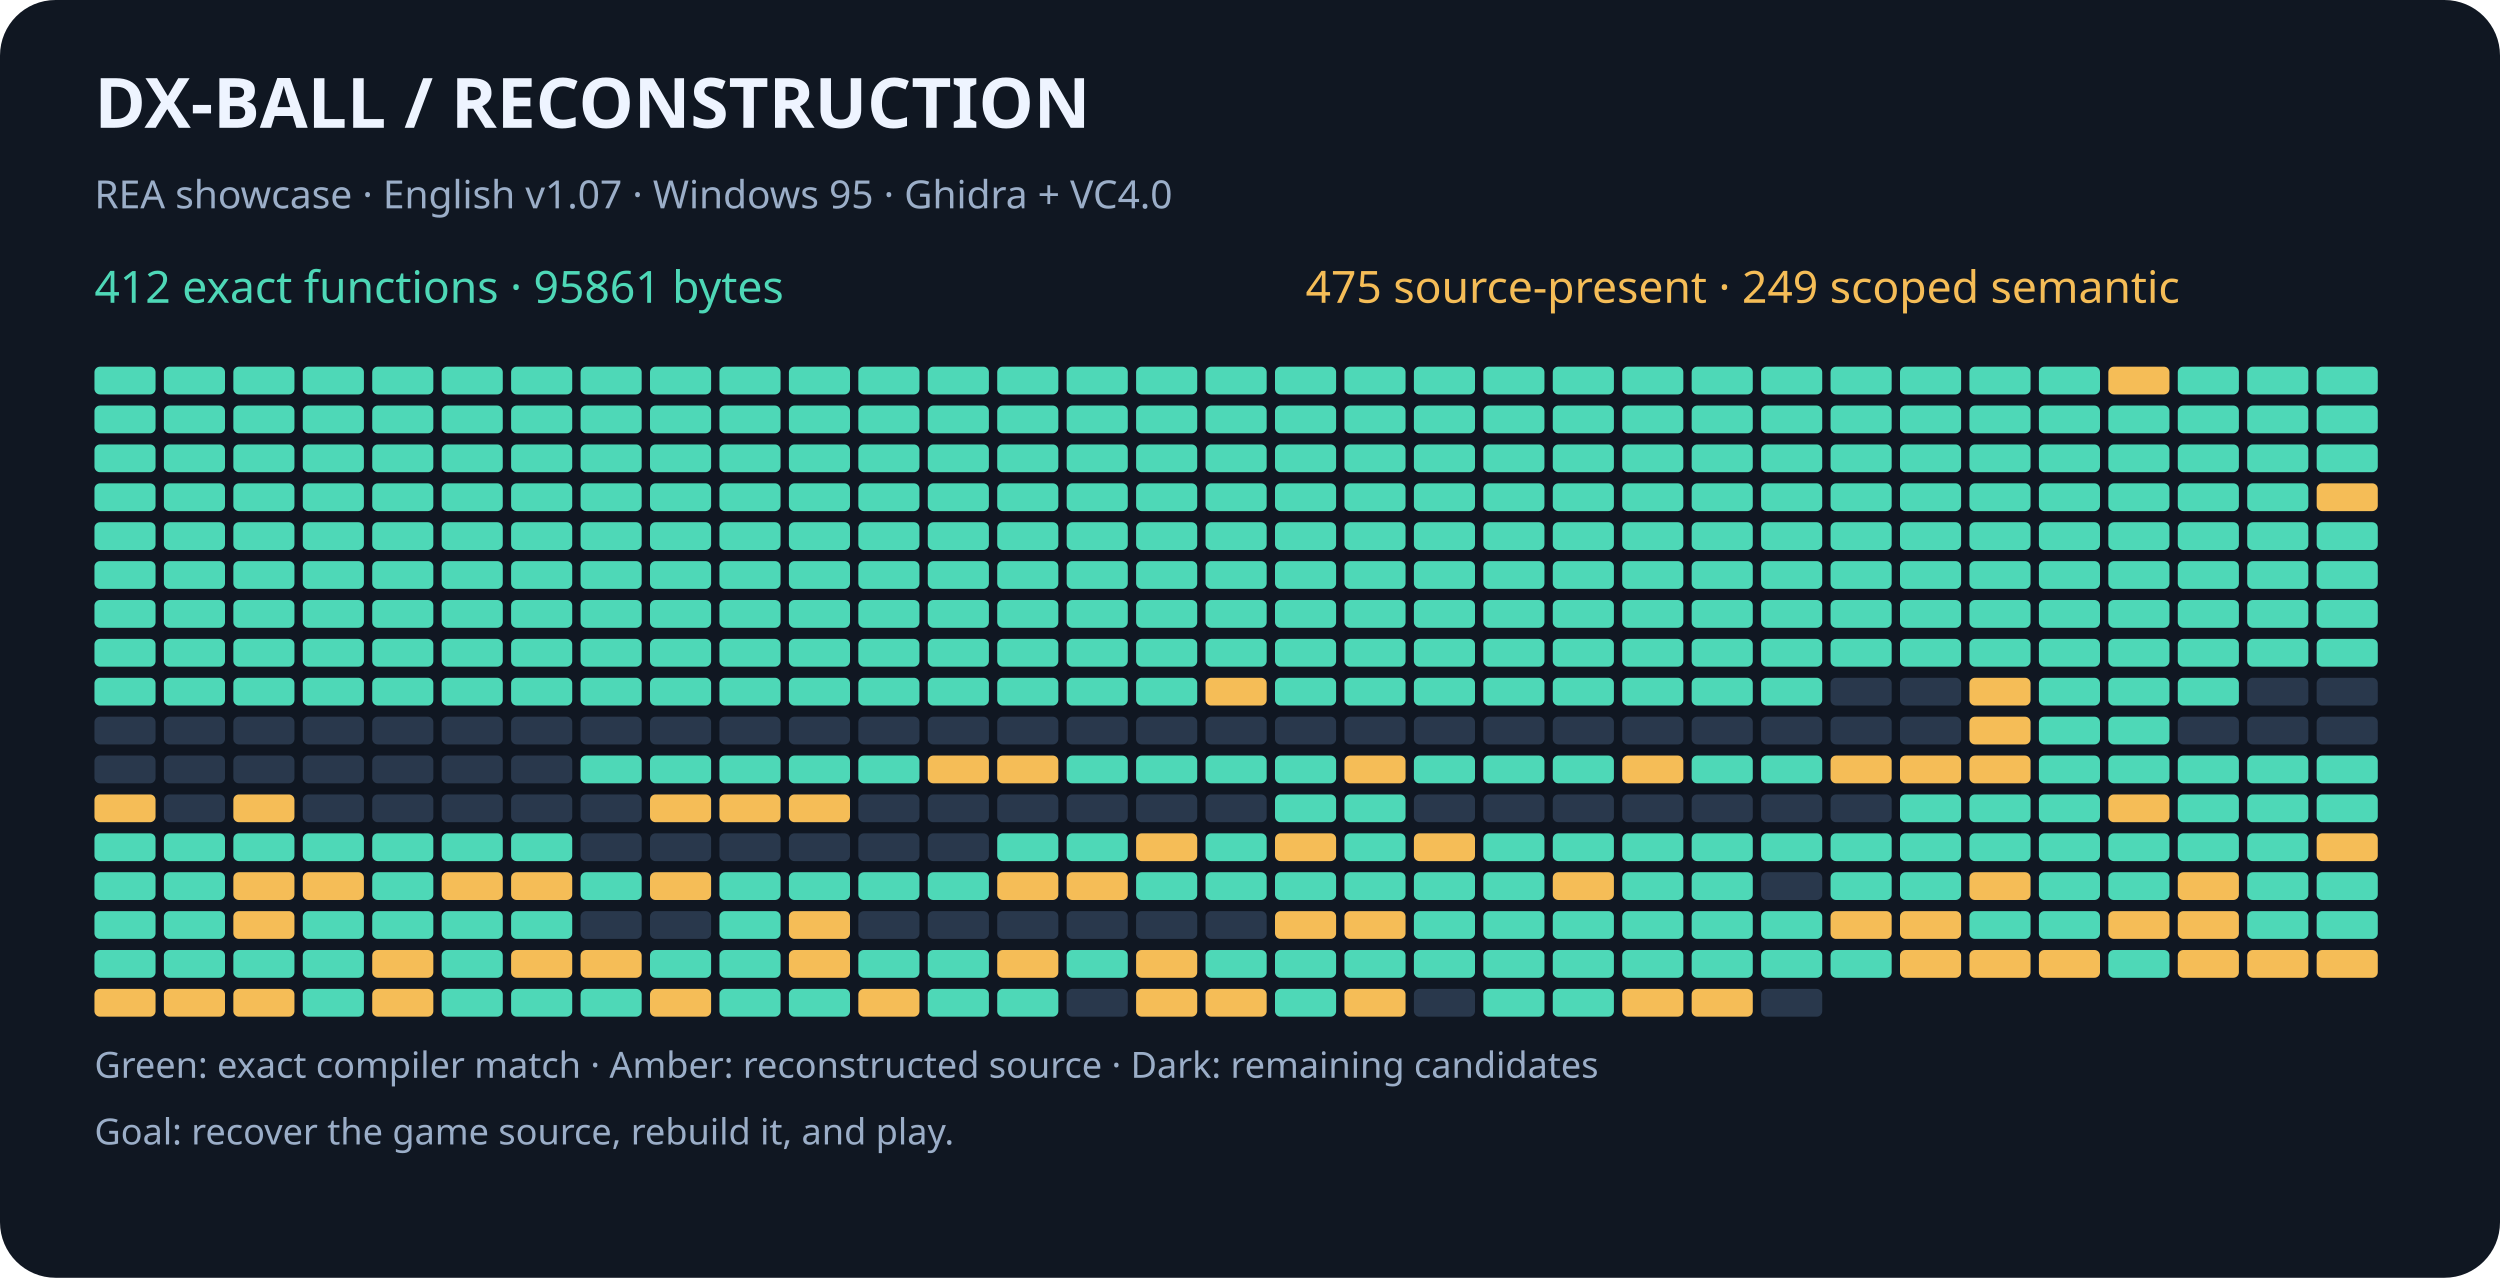
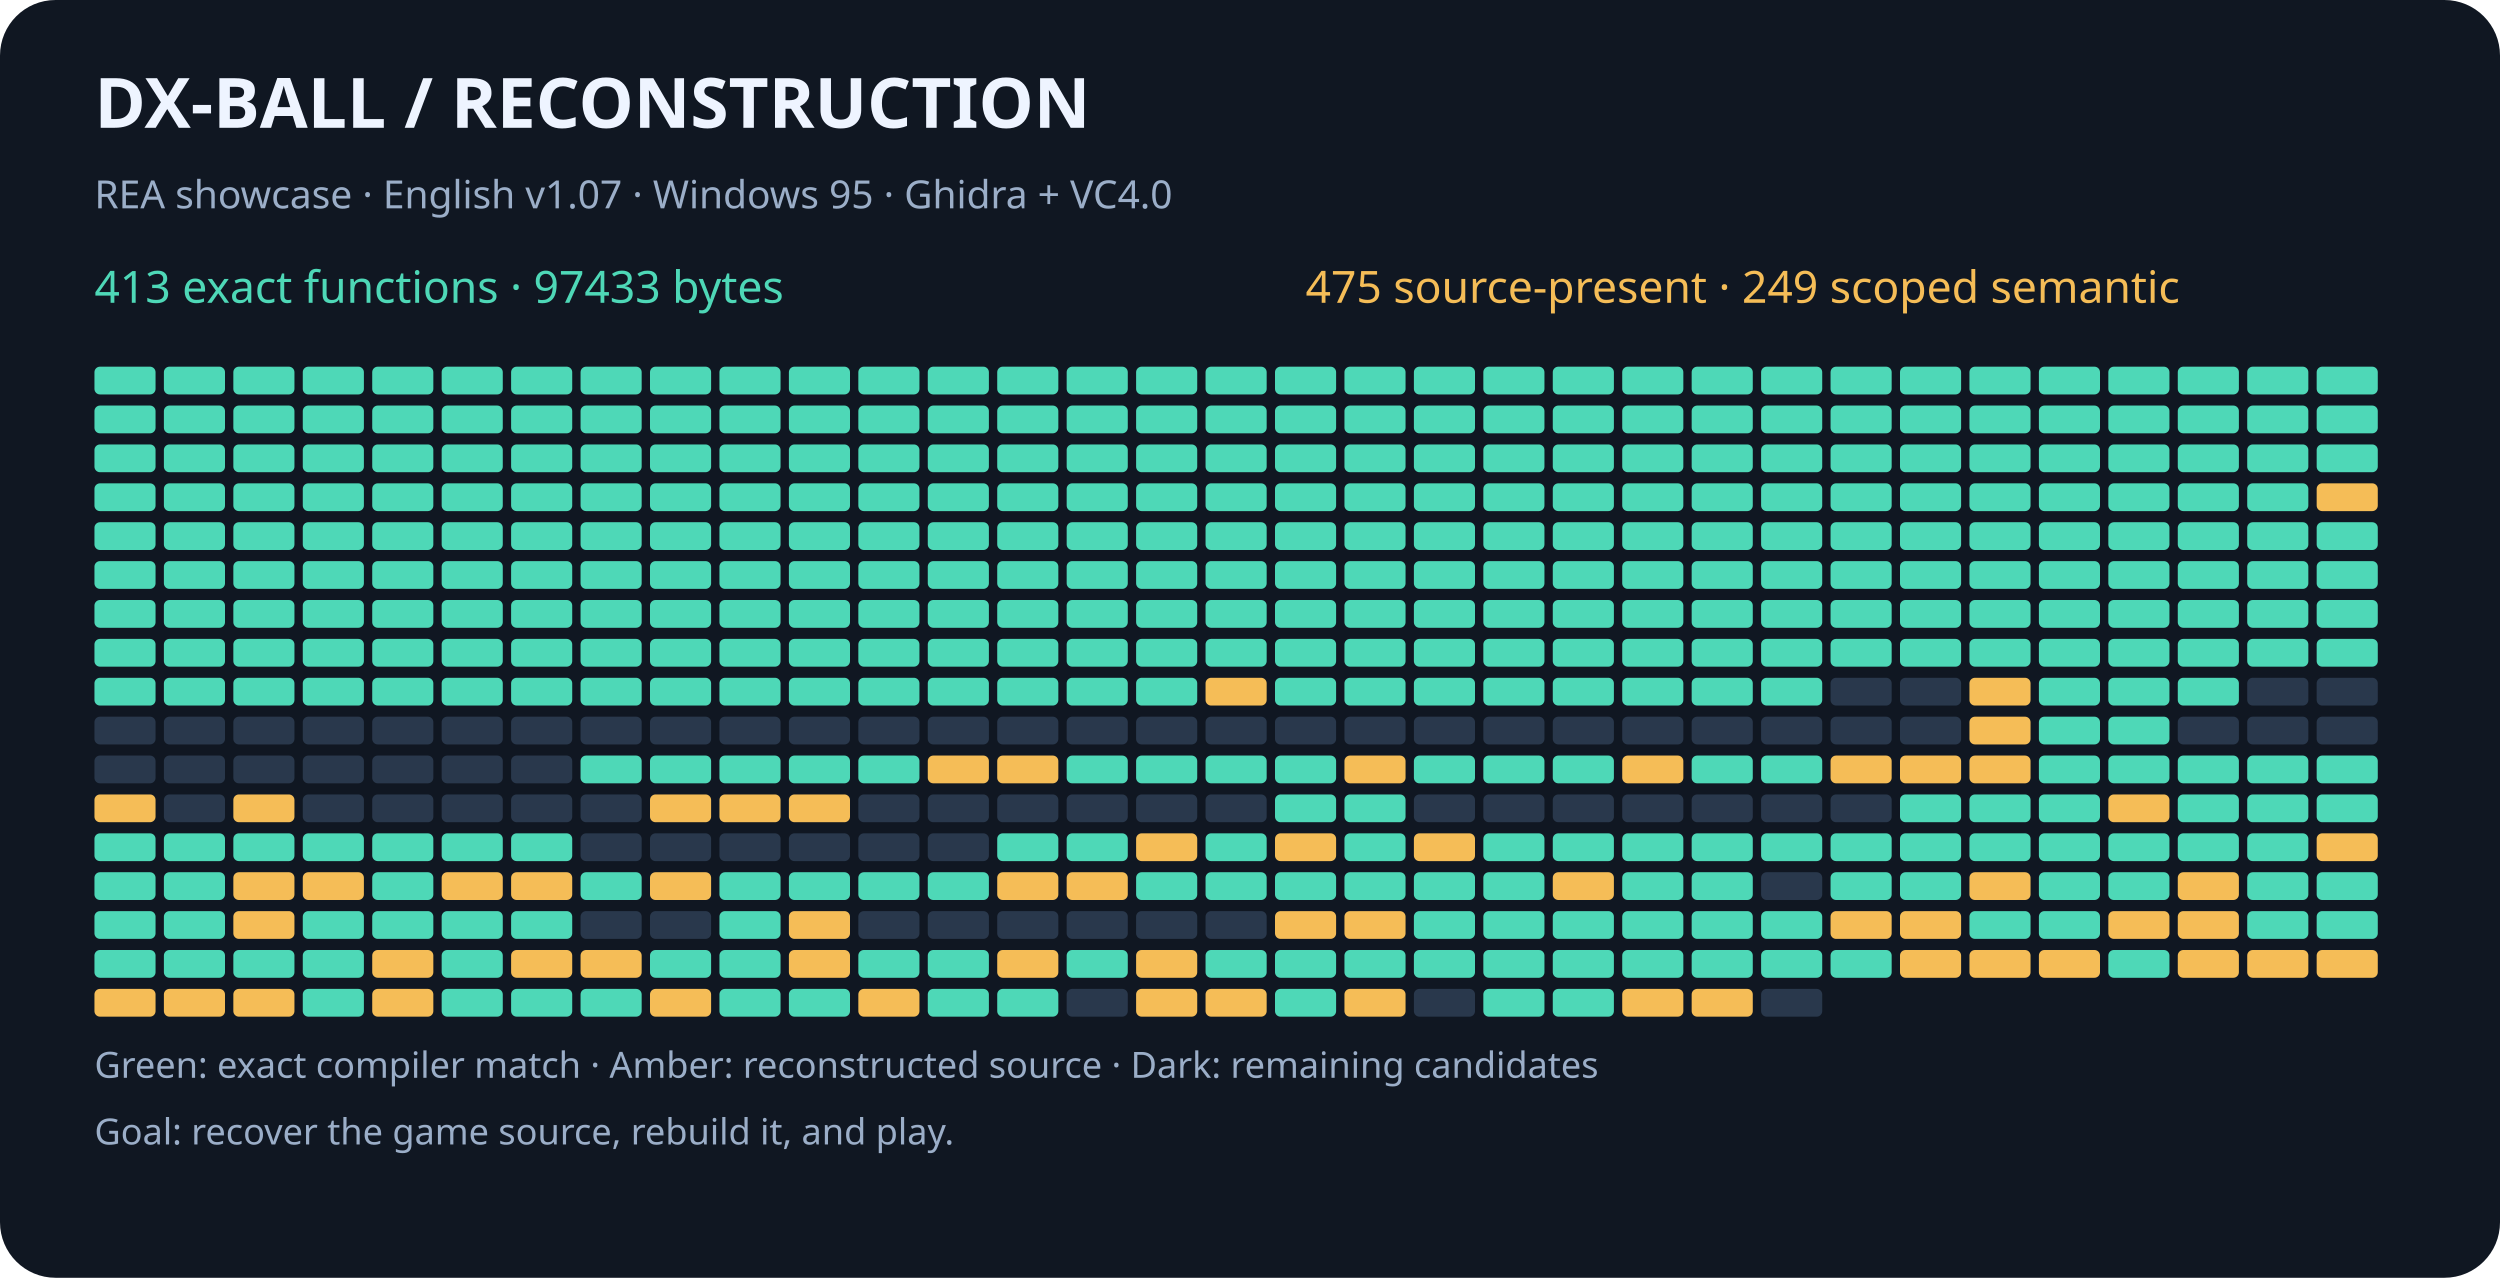
<svg xmlns="http://www.w3.org/2000/svg" width="900" height="460" viewBox="0 0 900 460" role="img" aria-labelledby="title desc">
  <rect width="900" height="460" rx="20" fill="#101722" />
  <g font-family="sans-serif">
    <text x="34" y="46" fill="#eef4ff" font-size="25" font-weight="bold">DX-BALL  /  RECONSTRUCTION</text>
    <text x="34" y="75" fill="#9baec8" font-size="14">REA showcase · English v1.07 · Windows 95 · Ghidra + VC4.0</text>
-     <text x="34" y="109" fill="#4ed8b7" font-size="16">412 exact functions · 95861 bytes</text>
+     <text x="34" y="109" fill="#4ed8b7" font-size="16">413 exact functions · 97433 bytes</text>
    <text x="470" y="109" fill="#f5bd57" font-size="16">475 source-present · 249 scoped semantic</text>
    <rect x="34" y="132" width="22" height="10" rx="2" fill="#4ed8b7" />
    <rect x="59" y="132" width="22" height="10" rx="2" fill="#4ed8b7" />
    <rect x="84" y="132" width="22" height="10" rx="2" fill="#4ed8b7" />
    <rect x="109" y="132" width="22" height="10" rx="2" fill="#4ed8b7" />
    <rect x="134" y="132" width="22" height="10" rx="2" fill="#4ed8b7" />
    <rect x="159" y="132" width="22" height="10" rx="2" fill="#4ed8b7" />
    <rect x="184" y="132" width="22" height="10" rx="2" fill="#4ed8b7" />
    <rect x="209" y="132" width="22" height="10" rx="2" fill="#4ed8b7" />
    <rect x="234" y="132" width="22" height="10" rx="2" fill="#4ed8b7" />
    <rect x="259" y="132" width="22" height="10" rx="2" fill="#4ed8b7" />
    <rect x="284" y="132" width="22" height="10" rx="2" fill="#4ed8b7" />
    <rect x="309" y="132" width="22" height="10" rx="2" fill="#4ed8b7" />
    <rect x="334" y="132" width="22" height="10" rx="2" fill="#4ed8b7" />
    <rect x="359" y="132" width="22" height="10" rx="2" fill="#4ed8b7" />
    <rect x="384" y="132" width="22" height="10" rx="2" fill="#4ed8b7" />
    <rect x="409" y="132" width="22" height="10" rx="2" fill="#4ed8b7" />
    <rect x="434" y="132" width="22" height="10" rx="2" fill="#4ed8b7" />
    <rect x="459" y="132" width="22" height="10" rx="2" fill="#4ed8b7" />
    <rect x="484" y="132" width="22" height="10" rx="2" fill="#4ed8b7" />
    <rect x="509" y="132" width="22" height="10" rx="2" fill="#4ed8b7" />
    <rect x="534" y="132" width="22" height="10" rx="2" fill="#4ed8b7" />
    <rect x="559" y="132" width="22" height="10" rx="2" fill="#4ed8b7" />
    <rect x="584" y="132" width="22" height="10" rx="2" fill="#4ed8b7" />
    <rect x="609" y="132" width="22" height="10" rx="2" fill="#4ed8b7" />
    <rect x="634" y="132" width="22" height="10" rx="2" fill="#4ed8b7" />
    <rect x="659" y="132" width="22" height="10" rx="2" fill="#4ed8b7" />
    <rect x="684" y="132" width="22" height="10" rx="2" fill="#4ed8b7" />
    <rect x="709" y="132" width="22" height="10" rx="2" fill="#4ed8b7" />
    <rect x="734" y="132" width="22" height="10" rx="2" fill="#4ed8b7" />
-     <rect x="759" y="132" width="22" height="10" rx="2" fill="#f5bd57" />
+     <rect x="759" y="132" width="22" height="10" rx="2" fill="#4ed8b7" />
    <rect x="784" y="132" width="22" height="10" rx="2" fill="#4ed8b7" />
    <rect x="809" y="132" width="22" height="10" rx="2" fill="#4ed8b7" />
    <rect x="834" y="132" width="22" height="10" rx="2" fill="#4ed8b7" />
    <rect x="34" y="146" width="22" height="10" rx="2" fill="#4ed8b7" />
    <rect x="59" y="146" width="22" height="10" rx="2" fill="#4ed8b7" />
    <rect x="84" y="146" width="22" height="10" rx="2" fill="#4ed8b7" />
    <rect x="109" y="146" width="22" height="10" rx="2" fill="#4ed8b7" />
    <rect x="134" y="146" width="22" height="10" rx="2" fill="#4ed8b7" />
    <rect x="159" y="146" width="22" height="10" rx="2" fill="#4ed8b7" />
    <rect x="184" y="146" width="22" height="10" rx="2" fill="#4ed8b7" />
    <rect x="209" y="146" width="22" height="10" rx="2" fill="#4ed8b7" />
    <rect x="234" y="146" width="22" height="10" rx="2" fill="#4ed8b7" />
    <rect x="259" y="146" width="22" height="10" rx="2" fill="#4ed8b7" />
    <rect x="284" y="146" width="22" height="10" rx="2" fill="#4ed8b7" />
    <rect x="309" y="146" width="22" height="10" rx="2" fill="#4ed8b7" />
    <rect x="334" y="146" width="22" height="10" rx="2" fill="#4ed8b7" />
    <rect x="359" y="146" width="22" height="10" rx="2" fill="#4ed8b7" />
    <rect x="384" y="146" width="22" height="10" rx="2" fill="#4ed8b7" />
    <rect x="409" y="146" width="22" height="10" rx="2" fill="#4ed8b7" />
    <rect x="434" y="146" width="22" height="10" rx="2" fill="#4ed8b7" />
    <rect x="459" y="146" width="22" height="10" rx="2" fill="#4ed8b7" />
    <rect x="484" y="146" width="22" height="10" rx="2" fill="#4ed8b7" />
    <rect x="509" y="146" width="22" height="10" rx="2" fill="#4ed8b7" />
    <rect x="534" y="146" width="22" height="10" rx="2" fill="#4ed8b7" />
    <rect x="559" y="146" width="22" height="10" rx="2" fill="#4ed8b7" />
    <rect x="584" y="146" width="22" height="10" rx="2" fill="#4ed8b7" />
    <rect x="609" y="146" width="22" height="10" rx="2" fill="#4ed8b7" />
    <rect x="634" y="146" width="22" height="10" rx="2" fill="#4ed8b7" />
    <rect x="659" y="146" width="22" height="10" rx="2" fill="#4ed8b7" />
    <rect x="684" y="146" width="22" height="10" rx="2" fill="#4ed8b7" />
    <rect x="709" y="146" width="22" height="10" rx="2" fill="#4ed8b7" />
    <rect x="734" y="146" width="22" height="10" rx="2" fill="#4ed8b7" />
    <rect x="759" y="146" width="22" height="10" rx="2" fill="#4ed8b7" />
    <rect x="784" y="146" width="22" height="10" rx="2" fill="#4ed8b7" />
    <rect x="809" y="146" width="22" height="10" rx="2" fill="#4ed8b7" />
    <rect x="834" y="146" width="22" height="10" rx="2" fill="#4ed8b7" />
    <rect x="34" y="160" width="22" height="10" rx="2" fill="#4ed8b7" />
    <rect x="59" y="160" width="22" height="10" rx="2" fill="#4ed8b7" />
    <rect x="84" y="160" width="22" height="10" rx="2" fill="#4ed8b7" />
    <rect x="109" y="160" width="22" height="10" rx="2" fill="#4ed8b7" />
    <rect x="134" y="160" width="22" height="10" rx="2" fill="#4ed8b7" />
    <rect x="159" y="160" width="22" height="10" rx="2" fill="#4ed8b7" />
    <rect x="184" y="160" width="22" height="10" rx="2" fill="#4ed8b7" />
    <rect x="209" y="160" width="22" height="10" rx="2" fill="#4ed8b7" />
    <rect x="234" y="160" width="22" height="10" rx="2" fill="#4ed8b7" />
    <rect x="259" y="160" width="22" height="10" rx="2" fill="#4ed8b7" />
    <rect x="284" y="160" width="22" height="10" rx="2" fill="#4ed8b7" />
    <rect x="309" y="160" width="22" height="10" rx="2" fill="#4ed8b7" />
    <rect x="334" y="160" width="22" height="10" rx="2" fill="#4ed8b7" />
    <rect x="359" y="160" width="22" height="10" rx="2" fill="#4ed8b7" />
    <rect x="384" y="160" width="22" height="10" rx="2" fill="#4ed8b7" />
    <rect x="409" y="160" width="22" height="10" rx="2" fill="#4ed8b7" />
    <rect x="434" y="160" width="22" height="10" rx="2" fill="#4ed8b7" />
    <rect x="459" y="160" width="22" height="10" rx="2" fill="#4ed8b7" />
    <rect x="484" y="160" width="22" height="10" rx="2" fill="#4ed8b7" />
    <rect x="509" y="160" width="22" height="10" rx="2" fill="#4ed8b7" />
    <rect x="534" y="160" width="22" height="10" rx="2" fill="#4ed8b7" />
    <rect x="559" y="160" width="22" height="10" rx="2" fill="#4ed8b7" />
    <rect x="584" y="160" width="22" height="10" rx="2" fill="#4ed8b7" />
    <rect x="609" y="160" width="22" height="10" rx="2" fill="#4ed8b7" />
    <rect x="634" y="160" width="22" height="10" rx="2" fill="#4ed8b7" />
    <rect x="659" y="160" width="22" height="10" rx="2" fill="#4ed8b7" />
    <rect x="684" y="160" width="22" height="10" rx="2" fill="#4ed8b7" />
    <rect x="709" y="160" width="22" height="10" rx="2" fill="#4ed8b7" />
    <rect x="734" y="160" width="22" height="10" rx="2" fill="#4ed8b7" />
    <rect x="759" y="160" width="22" height="10" rx="2" fill="#4ed8b7" />
    <rect x="784" y="160" width="22" height="10" rx="2" fill="#4ed8b7" />
    <rect x="809" y="160" width="22" height="10" rx="2" fill="#4ed8b7" />
    <rect x="834" y="160" width="22" height="10" rx="2" fill="#4ed8b7" />
    <rect x="34" y="174" width="22" height="10" rx="2" fill="#4ed8b7" />
    <rect x="59" y="174" width="22" height="10" rx="2" fill="#4ed8b7" />
    <rect x="84" y="174" width="22" height="10" rx="2" fill="#4ed8b7" />
    <rect x="109" y="174" width="22" height="10" rx="2" fill="#4ed8b7" />
    <rect x="134" y="174" width="22" height="10" rx="2" fill="#4ed8b7" />
    <rect x="159" y="174" width="22" height="10" rx="2" fill="#4ed8b7" />
    <rect x="184" y="174" width="22" height="10" rx="2" fill="#4ed8b7" />
    <rect x="209" y="174" width="22" height="10" rx="2" fill="#4ed8b7" />
    <rect x="234" y="174" width="22" height="10" rx="2" fill="#4ed8b7" />
    <rect x="259" y="174" width="22" height="10" rx="2" fill="#4ed8b7" />
    <rect x="284" y="174" width="22" height="10" rx="2" fill="#4ed8b7" />
    <rect x="309" y="174" width="22" height="10" rx="2" fill="#4ed8b7" />
    <rect x="334" y="174" width="22" height="10" rx="2" fill="#4ed8b7" />
    <rect x="359" y="174" width="22" height="10" rx="2" fill="#4ed8b7" />
    <rect x="384" y="174" width="22" height="10" rx="2" fill="#4ed8b7" />
    <rect x="409" y="174" width="22" height="10" rx="2" fill="#4ed8b7" />
    <rect x="434" y="174" width="22" height="10" rx="2" fill="#4ed8b7" />
    <rect x="459" y="174" width="22" height="10" rx="2" fill="#4ed8b7" />
    <rect x="484" y="174" width="22" height="10" rx="2" fill="#4ed8b7" />
    <rect x="509" y="174" width="22" height="10" rx="2" fill="#4ed8b7" />
    <rect x="534" y="174" width="22" height="10" rx="2" fill="#4ed8b7" />
    <rect x="559" y="174" width="22" height="10" rx="2" fill="#4ed8b7" />
    <rect x="584" y="174" width="22" height="10" rx="2" fill="#4ed8b7" />
    <rect x="609" y="174" width="22" height="10" rx="2" fill="#4ed8b7" />
    <rect x="634" y="174" width="22" height="10" rx="2" fill="#4ed8b7" />
    <rect x="659" y="174" width="22" height="10" rx="2" fill="#4ed8b7" />
    <rect x="684" y="174" width="22" height="10" rx="2" fill="#4ed8b7" />
    <rect x="709" y="174" width="22" height="10" rx="2" fill="#4ed8b7" />
    <rect x="734" y="174" width="22" height="10" rx="2" fill="#4ed8b7" />
    <rect x="759" y="174" width="22" height="10" rx="2" fill="#4ed8b7" />
    <rect x="784" y="174" width="22" height="10" rx="2" fill="#4ed8b7" />
    <rect x="809" y="174" width="22" height="10" rx="2" fill="#4ed8b7" />
    <rect x="834" y="174" width="22" height="10" rx="2" fill="#f5bd57" />
    <rect x="34" y="188" width="22" height="10" rx="2" fill="#4ed8b7" />
    <rect x="59" y="188" width="22" height="10" rx="2" fill="#4ed8b7" />
    <rect x="84" y="188" width="22" height="10" rx="2" fill="#4ed8b7" />
    <rect x="109" y="188" width="22" height="10" rx="2" fill="#4ed8b7" />
    <rect x="134" y="188" width="22" height="10" rx="2" fill="#4ed8b7" />
    <rect x="159" y="188" width="22" height="10" rx="2" fill="#4ed8b7" />
    <rect x="184" y="188" width="22" height="10" rx="2" fill="#4ed8b7" />
    <rect x="209" y="188" width="22" height="10" rx="2" fill="#4ed8b7" />
    <rect x="234" y="188" width="22" height="10" rx="2" fill="#4ed8b7" />
    <rect x="259" y="188" width="22" height="10" rx="2" fill="#4ed8b7" />
    <rect x="284" y="188" width="22" height="10" rx="2" fill="#4ed8b7" />
    <rect x="309" y="188" width="22" height="10" rx="2" fill="#4ed8b7" />
    <rect x="334" y="188" width="22" height="10" rx="2" fill="#4ed8b7" />
    <rect x="359" y="188" width="22" height="10" rx="2" fill="#4ed8b7" />
    <rect x="384" y="188" width="22" height="10" rx="2" fill="#4ed8b7" />
    <rect x="409" y="188" width="22" height="10" rx="2" fill="#4ed8b7" />
    <rect x="434" y="188" width="22" height="10" rx="2" fill="#4ed8b7" />
    <rect x="459" y="188" width="22" height="10" rx="2" fill="#4ed8b7" />
    <rect x="484" y="188" width="22" height="10" rx="2" fill="#4ed8b7" />
    <rect x="509" y="188" width="22" height="10" rx="2" fill="#4ed8b7" />
    <rect x="534" y="188" width="22" height="10" rx="2" fill="#4ed8b7" />
    <rect x="559" y="188" width="22" height="10" rx="2" fill="#4ed8b7" />
    <rect x="584" y="188" width="22" height="10" rx="2" fill="#4ed8b7" />
    <rect x="609" y="188" width="22" height="10" rx="2" fill="#4ed8b7" />
    <rect x="634" y="188" width="22" height="10" rx="2" fill="#4ed8b7" />
    <rect x="659" y="188" width="22" height="10" rx="2" fill="#4ed8b7" />
    <rect x="684" y="188" width="22" height="10" rx="2" fill="#4ed8b7" />
    <rect x="709" y="188" width="22" height="10" rx="2" fill="#4ed8b7" />
    <rect x="734" y="188" width="22" height="10" rx="2" fill="#4ed8b7" />
    <rect x="759" y="188" width="22" height="10" rx="2" fill="#4ed8b7" />
    <rect x="784" y="188" width="22" height="10" rx="2" fill="#4ed8b7" />
    <rect x="809" y="188" width="22" height="10" rx="2" fill="#4ed8b7" />
    <rect x="834" y="188" width="22" height="10" rx="2" fill="#4ed8b7" />
    <rect x="34" y="202" width="22" height="10" rx="2" fill="#4ed8b7" />
    <rect x="59" y="202" width="22" height="10" rx="2" fill="#4ed8b7" />
    <rect x="84" y="202" width="22" height="10" rx="2" fill="#4ed8b7" />
    <rect x="109" y="202" width="22" height="10" rx="2" fill="#4ed8b7" />
    <rect x="134" y="202" width="22" height="10" rx="2" fill="#4ed8b7" />
    <rect x="159" y="202" width="22" height="10" rx="2" fill="#4ed8b7" />
    <rect x="184" y="202" width="22" height="10" rx="2" fill="#4ed8b7" />
    <rect x="209" y="202" width="22" height="10" rx="2" fill="#4ed8b7" />
    <rect x="234" y="202" width="22" height="10" rx="2" fill="#4ed8b7" />
    <rect x="259" y="202" width="22" height="10" rx="2" fill="#4ed8b7" />
    <rect x="284" y="202" width="22" height="10" rx="2" fill="#4ed8b7" />
    <rect x="309" y="202" width="22" height="10" rx="2" fill="#4ed8b7" />
    <rect x="334" y="202" width="22" height="10" rx="2" fill="#4ed8b7" />
    <rect x="359" y="202" width="22" height="10" rx="2" fill="#4ed8b7" />
    <rect x="384" y="202" width="22" height="10" rx="2" fill="#4ed8b7" />
    <rect x="409" y="202" width="22" height="10" rx="2" fill="#4ed8b7" />
    <rect x="434" y="202" width="22" height="10" rx="2" fill="#4ed8b7" />
    <rect x="459" y="202" width="22" height="10" rx="2" fill="#4ed8b7" />
    <rect x="484" y="202" width="22" height="10" rx="2" fill="#4ed8b7" />
    <rect x="509" y="202" width="22" height="10" rx="2" fill="#4ed8b7" />
    <rect x="534" y="202" width="22" height="10" rx="2" fill="#4ed8b7" />
    <rect x="559" y="202" width="22" height="10" rx="2" fill="#4ed8b7" />
    <rect x="584" y="202" width="22" height="10" rx="2" fill="#4ed8b7" />
    <rect x="609" y="202" width="22" height="10" rx="2" fill="#4ed8b7" />
    <rect x="634" y="202" width="22" height="10" rx="2" fill="#4ed8b7" />
    <rect x="659" y="202" width="22" height="10" rx="2" fill="#4ed8b7" />
    <rect x="684" y="202" width="22" height="10" rx="2" fill="#4ed8b7" />
    <rect x="709" y="202" width="22" height="10" rx="2" fill="#4ed8b7" />
    <rect x="734" y="202" width="22" height="10" rx="2" fill="#4ed8b7" />
    <rect x="759" y="202" width="22" height="10" rx="2" fill="#4ed8b7" />
    <rect x="784" y="202" width="22" height="10" rx="2" fill="#4ed8b7" />
    <rect x="809" y="202" width="22" height="10" rx="2" fill="#4ed8b7" />
    <rect x="834" y="202" width="22" height="10" rx="2" fill="#4ed8b7" />
    <rect x="34" y="216" width="22" height="10" rx="2" fill="#4ed8b7" />
    <rect x="59" y="216" width="22" height="10" rx="2" fill="#4ed8b7" />
    <rect x="84" y="216" width="22" height="10" rx="2" fill="#4ed8b7" />
    <rect x="109" y="216" width="22" height="10" rx="2" fill="#4ed8b7" />
    <rect x="134" y="216" width="22" height="10" rx="2" fill="#4ed8b7" />
    <rect x="159" y="216" width="22" height="10" rx="2" fill="#4ed8b7" />
    <rect x="184" y="216" width="22" height="10" rx="2" fill="#4ed8b7" />
    <rect x="209" y="216" width="22" height="10" rx="2" fill="#4ed8b7" />
    <rect x="234" y="216" width="22" height="10" rx="2" fill="#4ed8b7" />
    <rect x="259" y="216" width="22" height="10" rx="2" fill="#4ed8b7" />
    <rect x="284" y="216" width="22" height="10" rx="2" fill="#4ed8b7" />
    <rect x="309" y="216" width="22" height="10" rx="2" fill="#4ed8b7" />
    <rect x="334" y="216" width="22" height="10" rx="2" fill="#4ed8b7" />
    <rect x="359" y="216" width="22" height="10" rx="2" fill="#4ed8b7" />
    <rect x="384" y="216" width="22" height="10" rx="2" fill="#4ed8b7" />
    <rect x="409" y="216" width="22" height="10" rx="2" fill="#4ed8b7" />
    <rect x="434" y="216" width="22" height="10" rx="2" fill="#4ed8b7" />
    <rect x="459" y="216" width="22" height="10" rx="2" fill="#4ed8b7" />
    <rect x="484" y="216" width="22" height="10" rx="2" fill="#4ed8b7" />
    <rect x="509" y="216" width="22" height="10" rx="2" fill="#4ed8b7" />
    <rect x="534" y="216" width="22" height="10" rx="2" fill="#4ed8b7" />
    <rect x="559" y="216" width="22" height="10" rx="2" fill="#4ed8b7" />
    <rect x="584" y="216" width="22" height="10" rx="2" fill="#4ed8b7" />
    <rect x="609" y="216" width="22" height="10" rx="2" fill="#4ed8b7" />
    <rect x="634" y="216" width="22" height="10" rx="2" fill="#4ed8b7" />
    <rect x="659" y="216" width="22" height="10" rx="2" fill="#4ed8b7" />
    <rect x="684" y="216" width="22" height="10" rx="2" fill="#4ed8b7" />
    <rect x="709" y="216" width="22" height="10" rx="2" fill="#4ed8b7" />
    <rect x="734" y="216" width="22" height="10" rx="2" fill="#4ed8b7" />
    <rect x="759" y="216" width="22" height="10" rx="2" fill="#4ed8b7" />
    <rect x="784" y="216" width="22" height="10" rx="2" fill="#4ed8b7" />
    <rect x="809" y="216" width="22" height="10" rx="2" fill="#4ed8b7" />
    <rect x="834" y="216" width="22" height="10" rx="2" fill="#4ed8b7" />
    <rect x="34" y="230" width="22" height="10" rx="2" fill="#4ed8b7" />
    <rect x="59" y="230" width="22" height="10" rx="2" fill="#4ed8b7" />
    <rect x="84" y="230" width="22" height="10" rx="2" fill="#4ed8b7" />
    <rect x="109" y="230" width="22" height="10" rx="2" fill="#4ed8b7" />
    <rect x="134" y="230" width="22" height="10" rx="2" fill="#4ed8b7" />
    <rect x="159" y="230" width="22" height="10" rx="2" fill="#4ed8b7" />
    <rect x="184" y="230" width="22" height="10" rx="2" fill="#4ed8b7" />
    <rect x="209" y="230" width="22" height="10" rx="2" fill="#4ed8b7" />
    <rect x="234" y="230" width="22" height="10" rx="2" fill="#4ed8b7" />
    <rect x="259" y="230" width="22" height="10" rx="2" fill="#4ed8b7" />
    <rect x="284" y="230" width="22" height="10" rx="2" fill="#4ed8b7" />
    <rect x="309" y="230" width="22" height="10" rx="2" fill="#4ed8b7" />
    <rect x="334" y="230" width="22" height="10" rx="2" fill="#4ed8b7" />
    <rect x="359" y="230" width="22" height="10" rx="2" fill="#4ed8b7" />
    <rect x="384" y="230" width="22" height="10" rx="2" fill="#4ed8b7" />
    <rect x="409" y="230" width="22" height="10" rx="2" fill="#4ed8b7" />
    <rect x="434" y="230" width="22" height="10" rx="2" fill="#4ed8b7" />
    <rect x="459" y="230" width="22" height="10" rx="2" fill="#4ed8b7" />
    <rect x="484" y="230" width="22" height="10" rx="2" fill="#4ed8b7" />
    <rect x="509" y="230" width="22" height="10" rx="2" fill="#4ed8b7" />
    <rect x="534" y="230" width="22" height="10" rx="2" fill="#4ed8b7" />
    <rect x="559" y="230" width="22" height="10" rx="2" fill="#4ed8b7" />
    <rect x="584" y="230" width="22" height="10" rx="2" fill="#4ed8b7" />
    <rect x="609" y="230" width="22" height="10" rx="2" fill="#4ed8b7" />
    <rect x="634" y="230" width="22" height="10" rx="2" fill="#4ed8b7" />
    <rect x="659" y="230" width="22" height="10" rx="2" fill="#4ed8b7" />
    <rect x="684" y="230" width="22" height="10" rx="2" fill="#4ed8b7" />
    <rect x="709" y="230" width="22" height="10" rx="2" fill="#4ed8b7" />
    <rect x="734" y="230" width="22" height="10" rx="2" fill="#4ed8b7" />
    <rect x="759" y="230" width="22" height="10" rx="2" fill="#4ed8b7" />
    <rect x="784" y="230" width="22" height="10" rx="2" fill="#4ed8b7" />
    <rect x="809" y="230" width="22" height="10" rx="2" fill="#4ed8b7" />
    <rect x="834" y="230" width="22" height="10" rx="2" fill="#4ed8b7" />
    <rect x="34" y="244" width="22" height="10" rx="2" fill="#4ed8b7" />
    <rect x="59" y="244" width="22" height="10" rx="2" fill="#4ed8b7" />
    <rect x="84" y="244" width="22" height="10" rx="2" fill="#4ed8b7" />
    <rect x="109" y="244" width="22" height="10" rx="2" fill="#4ed8b7" />
    <rect x="134" y="244" width="22" height="10" rx="2" fill="#4ed8b7" />
    <rect x="159" y="244" width="22" height="10" rx="2" fill="#4ed8b7" />
    <rect x="184" y="244" width="22" height="10" rx="2" fill="#4ed8b7" />
    <rect x="209" y="244" width="22" height="10" rx="2" fill="#4ed8b7" />
    <rect x="234" y="244" width="22" height="10" rx="2" fill="#4ed8b7" />
    <rect x="259" y="244" width="22" height="10" rx="2" fill="#4ed8b7" />
    <rect x="284" y="244" width="22" height="10" rx="2" fill="#4ed8b7" />
    <rect x="309" y="244" width="22" height="10" rx="2" fill="#4ed8b7" />
    <rect x="334" y="244" width="22" height="10" rx="2" fill="#4ed8b7" />
    <rect x="359" y="244" width="22" height="10" rx="2" fill="#4ed8b7" />
    <rect x="384" y="244" width="22" height="10" rx="2" fill="#4ed8b7" />
    <rect x="409" y="244" width="22" height="10" rx="2" fill="#4ed8b7" />
    <rect x="434" y="244" width="22" height="10" rx="2" fill="#f5bd57" />
    <rect x="459" y="244" width="22" height="10" rx="2" fill="#4ed8b7" />
    <rect x="484" y="244" width="22" height="10" rx="2" fill="#4ed8b7" />
    <rect x="509" y="244" width="22" height="10" rx="2" fill="#4ed8b7" />
    <rect x="534" y="244" width="22" height="10" rx="2" fill="#4ed8b7" />
    <rect x="559" y="244" width="22" height="10" rx="2" fill="#4ed8b7" />
    <rect x="584" y="244" width="22" height="10" rx="2" fill="#4ed8b7" />
    <rect x="609" y="244" width="22" height="10" rx="2" fill="#4ed8b7" />
    <rect x="634" y="244" width="22" height="10" rx="2" fill="#4ed8b7" />
    <rect x="659" y="244" width="22" height="10" rx="2" fill="#29384c" />
    <rect x="684" y="244" width="22" height="10" rx="2" fill="#29384c" />
    <rect x="709" y="244" width="22" height="10" rx="2" fill="#f5bd57" />
    <rect x="734" y="244" width="22" height="10" rx="2" fill="#4ed8b7" />
    <rect x="759" y="244" width="22" height="10" rx="2" fill="#4ed8b7" />
    <rect x="784" y="244" width="22" height="10" rx="2" fill="#4ed8b7" />
    <rect x="809" y="244" width="22" height="10" rx="2" fill="#29384c" />
    <rect x="834" y="244" width="22" height="10" rx="2" fill="#29384c" />
    <rect x="34" y="258" width="22" height="10" rx="2" fill="#29384c" />
    <rect x="59" y="258" width="22" height="10" rx="2" fill="#29384c" />
    <rect x="84" y="258" width="22" height="10" rx="2" fill="#29384c" />
    <rect x="109" y="258" width="22" height="10" rx="2" fill="#29384c" />
    <rect x="134" y="258" width="22" height="10" rx="2" fill="#29384c" />
    <rect x="159" y="258" width="22" height="10" rx="2" fill="#29384c" />
    <rect x="184" y="258" width="22" height="10" rx="2" fill="#29384c" />
    <rect x="209" y="258" width="22" height="10" rx="2" fill="#29384c" />
    <rect x="234" y="258" width="22" height="10" rx="2" fill="#29384c" />
    <rect x="259" y="258" width="22" height="10" rx="2" fill="#29384c" />
    <rect x="284" y="258" width="22" height="10" rx="2" fill="#29384c" />
    <rect x="309" y="258" width="22" height="10" rx="2" fill="#29384c" />
    <rect x="334" y="258" width="22" height="10" rx="2" fill="#29384c" />
    <rect x="359" y="258" width="22" height="10" rx="2" fill="#29384c" />
    <rect x="384" y="258" width="22" height="10" rx="2" fill="#29384c" />
    <rect x="409" y="258" width="22" height="10" rx="2" fill="#29384c" />
    <rect x="434" y="258" width="22" height="10" rx="2" fill="#29384c" />
    <rect x="459" y="258" width="22" height="10" rx="2" fill="#29384c" />
    <rect x="484" y="258" width="22" height="10" rx="2" fill="#29384c" />
    <rect x="509" y="258" width="22" height="10" rx="2" fill="#29384c" />
    <rect x="534" y="258" width="22" height="10" rx="2" fill="#29384c" />
    <rect x="559" y="258" width="22" height="10" rx="2" fill="#29384c" />
    <rect x="584" y="258" width="22" height="10" rx="2" fill="#29384c" />
    <rect x="609" y="258" width="22" height="10" rx="2" fill="#29384c" />
    <rect x="634" y="258" width="22" height="10" rx="2" fill="#29384c" />
    <rect x="659" y="258" width="22" height="10" rx="2" fill="#29384c" />
    <rect x="684" y="258" width="22" height="10" rx="2" fill="#29384c" />
    <rect x="709" y="258" width="22" height="10" rx="2" fill="#f5bd57" />
    <rect x="734" y="258" width="22" height="10" rx="2" fill="#4ed8b7" />
    <rect x="759" y="258" width="22" height="10" rx="2" fill="#4ed8b7" />
    <rect x="784" y="258" width="22" height="10" rx="2" fill="#29384c" />
    <rect x="809" y="258" width="22" height="10" rx="2" fill="#29384c" />
    <rect x="834" y="258" width="22" height="10" rx="2" fill="#29384c" />
    <rect x="34" y="272" width="22" height="10" rx="2" fill="#29384c" />
    <rect x="59" y="272" width="22" height="10" rx="2" fill="#29384c" />
    <rect x="84" y="272" width="22" height="10" rx="2" fill="#29384c" />
    <rect x="109" y="272" width="22" height="10" rx="2" fill="#29384c" />
    <rect x="134" y="272" width="22" height="10" rx="2" fill="#29384c" />
    <rect x="159" y="272" width="22" height="10" rx="2" fill="#29384c" />
    <rect x="184" y="272" width="22" height="10" rx="2" fill="#29384c" />
    <rect x="209" y="272" width="22" height="10" rx="2" fill="#4ed8b7" />
    <rect x="234" y="272" width="22" height="10" rx="2" fill="#4ed8b7" />
    <rect x="259" y="272" width="22" height="10" rx="2" fill="#4ed8b7" />
    <rect x="284" y="272" width="22" height="10" rx="2" fill="#4ed8b7" />
    <rect x="309" y="272" width="22" height="10" rx="2" fill="#4ed8b7" />
    <rect x="334" y="272" width="22" height="10" rx="2" fill="#f5bd57" />
    <rect x="359" y="272" width="22" height="10" rx="2" fill="#f5bd57" />
    <rect x="384" y="272" width="22" height="10" rx="2" fill="#4ed8b7" />
    <rect x="409" y="272" width="22" height="10" rx="2" fill="#4ed8b7" />
    <rect x="434" y="272" width="22" height="10" rx="2" fill="#4ed8b7" />
    <rect x="459" y="272" width="22" height="10" rx="2" fill="#4ed8b7" />
    <rect x="484" y="272" width="22" height="10" rx="2" fill="#f5bd57" />
    <rect x="509" y="272" width="22" height="10" rx="2" fill="#4ed8b7" />
    <rect x="534" y="272" width="22" height="10" rx="2" fill="#4ed8b7" />
    <rect x="559" y="272" width="22" height="10" rx="2" fill="#4ed8b7" />
    <rect x="584" y="272" width="22" height="10" rx="2" fill="#f5bd57" />
    <rect x="609" y="272" width="22" height="10" rx="2" fill="#4ed8b7" />
    <rect x="634" y="272" width="22" height="10" rx="2" fill="#4ed8b7" />
    <rect x="659" y="272" width="22" height="10" rx="2" fill="#f5bd57" />
    <rect x="684" y="272" width="22" height="10" rx="2" fill="#f5bd57" />
    <rect x="709" y="272" width="22" height="10" rx="2" fill="#f5bd57" />
    <rect x="734" y="272" width="22" height="10" rx="2" fill="#4ed8b7" />
    <rect x="759" y="272" width="22" height="10" rx="2" fill="#4ed8b7" />
    <rect x="784" y="272" width="22" height="10" rx="2" fill="#4ed8b7" />
    <rect x="809" y="272" width="22" height="10" rx="2" fill="#4ed8b7" />
    <rect x="834" y="272" width="22" height="10" rx="2" fill="#4ed8b7" />
    <rect x="34" y="286" width="22" height="10" rx="2" fill="#f5bd57" />
    <rect x="59" y="286" width="22" height="10" rx="2" fill="#29384c" />
    <rect x="84" y="286" width="22" height="10" rx="2" fill="#f5bd57" />
    <rect x="109" y="286" width="22" height="10" rx="2" fill="#29384c" />
    <rect x="134" y="286" width="22" height="10" rx="2" fill="#29384c" />
    <rect x="159" y="286" width="22" height="10" rx="2" fill="#29384c" />
    <rect x="184" y="286" width="22" height="10" rx="2" fill="#29384c" />
    <rect x="209" y="286" width="22" height="10" rx="2" fill="#29384c" />
    <rect x="234" y="286" width="22" height="10" rx="2" fill="#f5bd57" />
    <rect x="259" y="286" width="22" height="10" rx="2" fill="#f5bd57" />
    <rect x="284" y="286" width="22" height="10" rx="2" fill="#f5bd57" />
    <rect x="309" y="286" width="22" height="10" rx="2" fill="#29384c" />
    <rect x="334" y="286" width="22" height="10" rx="2" fill="#29384c" />
    <rect x="359" y="286" width="22" height="10" rx="2" fill="#29384c" />
    <rect x="384" y="286" width="22" height="10" rx="2" fill="#29384c" />
    <rect x="409" y="286" width="22" height="10" rx="2" fill="#29384c" />
    <rect x="434" y="286" width="22" height="10" rx="2" fill="#29384c" />
    <rect x="459" y="286" width="22" height="10" rx="2" fill="#4ed8b7" />
    <rect x="484" y="286" width="22" height="10" rx="2" fill="#4ed8b7" />
    <rect x="509" y="286" width="22" height="10" rx="2" fill="#29384c" />
    <rect x="534" y="286" width="22" height="10" rx="2" fill="#29384c" />
    <rect x="559" y="286" width="22" height="10" rx="2" fill="#29384c" />
    <rect x="584" y="286" width="22" height="10" rx="2" fill="#29384c" />
    <rect x="609" y="286" width="22" height="10" rx="2" fill="#29384c" />
    <rect x="634" y="286" width="22" height="10" rx="2" fill="#29384c" />
    <rect x="659" y="286" width="22" height="10" rx="2" fill="#29384c" />
    <rect x="684" y="286" width="22" height="10" rx="2" fill="#4ed8b7" />
    <rect x="709" y="286" width="22" height="10" rx="2" fill="#4ed8b7" />
    <rect x="734" y="286" width="22" height="10" rx="2" fill="#4ed8b7" />
    <rect x="759" y="286" width="22" height="10" rx="2" fill="#f5bd57" />
    <rect x="784" y="286" width="22" height="10" rx="2" fill="#4ed8b7" />
    <rect x="809" y="286" width="22" height="10" rx="2" fill="#4ed8b7" />
    <rect x="834" y="286" width="22" height="10" rx="2" fill="#4ed8b7" />
    <rect x="34" y="300" width="22" height="10" rx="2" fill="#4ed8b7" />
    <rect x="59" y="300" width="22" height="10" rx="2" fill="#4ed8b7" />
    <rect x="84" y="300" width="22" height="10" rx="2" fill="#4ed8b7" />
    <rect x="109" y="300" width="22" height="10" rx="2" fill="#4ed8b7" />
    <rect x="134" y="300" width="22" height="10" rx="2" fill="#4ed8b7" />
    <rect x="159" y="300" width="22" height="10" rx="2" fill="#4ed8b7" />
    <rect x="184" y="300" width="22" height="10" rx="2" fill="#4ed8b7" />
    <rect x="209" y="300" width="22" height="10" rx="2" fill="#29384c" />
    <rect x="234" y="300" width="22" height="10" rx="2" fill="#29384c" />
    <rect x="259" y="300" width="22" height="10" rx="2" fill="#29384c" />
    <rect x="284" y="300" width="22" height="10" rx="2" fill="#29384c" />
    <rect x="309" y="300" width="22" height="10" rx="2" fill="#29384c" />
    <rect x="334" y="300" width="22" height="10" rx="2" fill="#29384c" />
    <rect x="359" y="300" width="22" height="10" rx="2" fill="#4ed8b7" />
    <rect x="384" y="300" width="22" height="10" rx="2" fill="#4ed8b7" />
    <rect x="409" y="300" width="22" height="10" rx="2" fill="#f5bd57" />
    <rect x="434" y="300" width="22" height="10" rx="2" fill="#4ed8b7" />
    <rect x="459" y="300" width="22" height="10" rx="2" fill="#f5bd57" />
    <rect x="484" y="300" width="22" height="10" rx="2" fill="#4ed8b7" />
    <rect x="509" y="300" width="22" height="10" rx="2" fill="#f5bd57" />
    <rect x="534" y="300" width="22" height="10" rx="2" fill="#4ed8b7" />
    <rect x="559" y="300" width="22" height="10" rx="2" fill="#4ed8b7" />
    <rect x="584" y="300" width="22" height="10" rx="2" fill="#4ed8b7" />
    <rect x="609" y="300" width="22" height="10" rx="2" fill="#4ed8b7" />
    <rect x="634" y="300" width="22" height="10" rx="2" fill="#4ed8b7" />
    <rect x="659" y="300" width="22" height="10" rx="2" fill="#4ed8b7" />
    <rect x="684" y="300" width="22" height="10" rx="2" fill="#4ed8b7" />
    <rect x="709" y="300" width="22" height="10" rx="2" fill="#4ed8b7" />
    <rect x="734" y="300" width="22" height="10" rx="2" fill="#4ed8b7" />
    <rect x="759" y="300" width="22" height="10" rx="2" fill="#4ed8b7" />
    <rect x="784" y="300" width="22" height="10" rx="2" fill="#4ed8b7" />
    <rect x="809" y="300" width="22" height="10" rx="2" fill="#4ed8b7" />
    <rect x="834" y="300" width="22" height="10" rx="2" fill="#f5bd57" />
    <rect x="34" y="314" width="22" height="10" rx="2" fill="#4ed8b7" />
    <rect x="59" y="314" width="22" height="10" rx="2" fill="#4ed8b7" />
    <rect x="84" y="314" width="22" height="10" rx="2" fill="#f5bd57" />
    <rect x="109" y="314" width="22" height="10" rx="2" fill="#f5bd57" />
    <rect x="134" y="314" width="22" height="10" rx="2" fill="#4ed8b7" />
    <rect x="159" y="314" width="22" height="10" rx="2" fill="#f5bd57" />
    <rect x="184" y="314" width="22" height="10" rx="2" fill="#f5bd57" />
    <rect x="209" y="314" width="22" height="10" rx="2" fill="#4ed8b7" />
    <rect x="234" y="314" width="22" height="10" rx="2" fill="#f5bd57" />
    <rect x="259" y="314" width="22" height="10" rx="2" fill="#4ed8b7" />
    <rect x="284" y="314" width="22" height="10" rx="2" fill="#4ed8b7" />
    <rect x="309" y="314" width="22" height="10" rx="2" fill="#4ed8b7" />
    <rect x="334" y="314" width="22" height="10" rx="2" fill="#4ed8b7" />
    <rect x="359" y="314" width="22" height="10" rx="2" fill="#f5bd57" />
    <rect x="384" y="314" width="22" height="10" rx="2" fill="#f5bd57" />
    <rect x="409" y="314" width="22" height="10" rx="2" fill="#4ed8b7" />
    <rect x="434" y="314" width="22" height="10" rx="2" fill="#4ed8b7" />
    <rect x="459" y="314" width="22" height="10" rx="2" fill="#4ed8b7" />
    <rect x="484" y="314" width="22" height="10" rx="2" fill="#4ed8b7" />
    <rect x="509" y="314" width="22" height="10" rx="2" fill="#4ed8b7" />
    <rect x="534" y="314" width="22" height="10" rx="2" fill="#4ed8b7" />
    <rect x="559" y="314" width="22" height="10" rx="2" fill="#f5bd57" />
    <rect x="584" y="314" width="22" height="10" rx="2" fill="#4ed8b7" />
    <rect x="609" y="314" width="22" height="10" rx="2" fill="#4ed8b7" />
    <rect x="634" y="314" width="22" height="10" rx="2" fill="#29384c" />
    <rect x="659" y="314" width="22" height="10" rx="2" fill="#4ed8b7" />
    <rect x="684" y="314" width="22" height="10" rx="2" fill="#4ed8b7" />
    <rect x="709" y="314" width="22" height="10" rx="2" fill="#f5bd57" />
    <rect x="734" y="314" width="22" height="10" rx="2" fill="#4ed8b7" />
    <rect x="759" y="314" width="22" height="10" rx="2" fill="#4ed8b7" />
    <rect x="784" y="314" width="22" height="10" rx="2" fill="#f5bd57" />
    <rect x="809" y="314" width="22" height="10" rx="2" fill="#4ed8b7" />
    <rect x="834" y="314" width="22" height="10" rx="2" fill="#4ed8b7" />
    <rect x="34" y="328" width="22" height="10" rx="2" fill="#4ed8b7" />
    <rect x="59" y="328" width="22" height="10" rx="2" fill="#4ed8b7" />
    <rect x="84" y="328" width="22" height="10" rx="2" fill="#f5bd57" />
    <rect x="109" y="328" width="22" height="10" rx="2" fill="#4ed8b7" />
    <rect x="134" y="328" width="22" height="10" rx="2" fill="#4ed8b7" />
    <rect x="159" y="328" width="22" height="10" rx="2" fill="#4ed8b7" />
    <rect x="184" y="328" width="22" height="10" rx="2" fill="#4ed8b7" />
    <rect x="209" y="328" width="22" height="10" rx="2" fill="#29384c" />
    <rect x="234" y="328" width="22" height="10" rx="2" fill="#29384c" />
    <rect x="259" y="328" width="22" height="10" rx="2" fill="#4ed8b7" />
    <rect x="284" y="328" width="22" height="10" rx="2" fill="#f5bd57" />
    <rect x="309" y="328" width="22" height="10" rx="2" fill="#29384c" />
    <rect x="334" y="328" width="22" height="10" rx="2" fill="#29384c" />
    <rect x="359" y="328" width="22" height="10" rx="2" fill="#29384c" />
    <rect x="384" y="328" width="22" height="10" rx="2" fill="#29384c" />
    <rect x="409" y="328" width="22" height="10" rx="2" fill="#29384c" />
    <rect x="434" y="328" width="22" height="10" rx="2" fill="#29384c" />
    <rect x="459" y="328" width="22" height="10" rx="2" fill="#f5bd57" />
    <rect x="484" y="328" width="22" height="10" rx="2" fill="#f5bd57" />
    <rect x="509" y="328" width="22" height="10" rx="2" fill="#4ed8b7" />
    <rect x="534" y="328" width="22" height="10" rx="2" fill="#4ed8b7" />
    <rect x="559" y="328" width="22" height="10" rx="2" fill="#4ed8b7" />
    <rect x="584" y="328" width="22" height="10" rx="2" fill="#4ed8b7" />
    <rect x="609" y="328" width="22" height="10" rx="2" fill="#4ed8b7" />
    <rect x="634" y="328" width="22" height="10" rx="2" fill="#4ed8b7" />
    <rect x="659" y="328" width="22" height="10" rx="2" fill="#f5bd57" />
    <rect x="684" y="328" width="22" height="10" rx="2" fill="#f5bd57" />
    <rect x="709" y="328" width="22" height="10" rx="2" fill="#4ed8b7" />
    <rect x="734" y="328" width="22" height="10" rx="2" fill="#4ed8b7" />
    <rect x="759" y="328" width="22" height="10" rx="2" fill="#f5bd57" />
    <rect x="784" y="328" width="22" height="10" rx="2" fill="#f5bd57" />
    <rect x="809" y="328" width="22" height="10" rx="2" fill="#4ed8b7" />
    <rect x="834" y="328" width="22" height="10" rx="2" fill="#4ed8b7" />
    <rect x="34" y="342" width="22" height="10" rx="2" fill="#4ed8b7" />
    <rect x="59" y="342" width="22" height="10" rx="2" fill="#4ed8b7" />
    <rect x="84" y="342" width="22" height="10" rx="2" fill="#4ed8b7" />
    <rect x="109" y="342" width="22" height="10" rx="2" fill="#4ed8b7" />
    <rect x="134" y="342" width="22" height="10" rx="2" fill="#f5bd57" />
    <rect x="159" y="342" width="22" height="10" rx="2" fill="#4ed8b7" />
    <rect x="184" y="342" width="22" height="10" rx="2" fill="#f5bd57" />
    <rect x="209" y="342" width="22" height="10" rx="2" fill="#f5bd57" />
    <rect x="234" y="342" width="22" height="10" rx="2" fill="#4ed8b7" />
    <rect x="259" y="342" width="22" height="10" rx="2" fill="#4ed8b7" />
    <rect x="284" y="342" width="22" height="10" rx="2" fill="#f5bd57" />
    <rect x="309" y="342" width="22" height="10" rx="2" fill="#4ed8b7" />
    <rect x="334" y="342" width="22" height="10" rx="2" fill="#4ed8b7" />
    <rect x="359" y="342" width="22" height="10" rx="2" fill="#f5bd57" />
    <rect x="384" y="342" width="22" height="10" rx="2" fill="#4ed8b7" />
    <rect x="409" y="342" width="22" height="10" rx="2" fill="#f5bd57" />
    <rect x="434" y="342" width="22" height="10" rx="2" fill="#4ed8b7" />
    <rect x="459" y="342" width="22" height="10" rx="2" fill="#4ed8b7" />
    <rect x="484" y="342" width="22" height="10" rx="2" fill="#4ed8b7" />
    <rect x="509" y="342" width="22" height="10" rx="2" fill="#4ed8b7" />
    <rect x="534" y="342" width="22" height="10" rx="2" fill="#4ed8b7" />
    <rect x="559" y="342" width="22" height="10" rx="2" fill="#4ed8b7" />
    <rect x="584" y="342" width="22" height="10" rx="2" fill="#4ed8b7" />
    <rect x="609" y="342" width="22" height="10" rx="2" fill="#4ed8b7" />
    <rect x="634" y="342" width="22" height="10" rx="2" fill="#4ed8b7" />
    <rect x="659" y="342" width="22" height="10" rx="2" fill="#4ed8b7" />
    <rect x="684" y="342" width="22" height="10" rx="2" fill="#f5bd57" />
    <rect x="709" y="342" width="22" height="10" rx="2" fill="#f5bd57" />
    <rect x="734" y="342" width="22" height="10" rx="2" fill="#f5bd57" />
    <rect x="759" y="342" width="22" height="10" rx="2" fill="#4ed8b7" />
    <rect x="784" y="342" width="22" height="10" rx="2" fill="#f5bd57" />
    <rect x="809" y="342" width="22" height="10" rx="2" fill="#f5bd57" />
    <rect x="834" y="342" width="22" height="10" rx="2" fill="#f5bd57" />
    <rect x="34" y="356" width="22" height="10" rx="2" fill="#f5bd57" />
    <rect x="59" y="356" width="22" height="10" rx="2" fill="#f5bd57" />
    <rect x="84" y="356" width="22" height="10" rx="2" fill="#f5bd57" />
    <rect x="109" y="356" width="22" height="10" rx="2" fill="#4ed8b7" />
    <rect x="134" y="356" width="22" height="10" rx="2" fill="#f5bd57" />
    <rect x="159" y="356" width="22" height="10" rx="2" fill="#4ed8b7" />
    <rect x="184" y="356" width="22" height="10" rx="2" fill="#4ed8b7" />
    <rect x="209" y="356" width="22" height="10" rx="2" fill="#4ed8b7" />
    <rect x="234" y="356" width="22" height="10" rx="2" fill="#f5bd57" />
    <rect x="259" y="356" width="22" height="10" rx="2" fill="#4ed8b7" />
    <rect x="284" y="356" width="22" height="10" rx="2" fill="#4ed8b7" />
    <rect x="309" y="356" width="22" height="10" rx="2" fill="#f5bd57" />
    <rect x="334" y="356" width="22" height="10" rx="2" fill="#4ed8b7" />
    <rect x="359" y="356" width="22" height="10" rx="2" fill="#4ed8b7" />
    <rect x="384" y="356" width="22" height="10" rx="2" fill="#29384c" />
    <rect x="409" y="356" width="22" height="10" rx="2" fill="#f5bd57" />
    <rect x="434" y="356" width="22" height="10" rx="2" fill="#f5bd57" />
    <rect x="459" y="356" width="22" height="10" rx="2" fill="#4ed8b7" />
    <rect x="484" y="356" width="22" height="10" rx="2" fill="#f5bd57" />
    <rect x="509" y="356" width="22" height="10" rx="2" fill="#29384c" />
    <rect x="534" y="356" width="22" height="10" rx="2" fill="#4ed8b7" />
    <rect x="559" y="356" width="22" height="10" rx="2" fill="#4ed8b7" />
    <rect x="584" y="356" width="22" height="10" rx="2" fill="#f5bd57" />
    <rect x="609" y="356" width="22" height="10" rx="2" fill="#f5bd57" />
    <rect x="634" y="356" width="22" height="10" rx="2" fill="#29384c" />
    <text x="34" y="388" fill="#9baec8" font-size="13">Green: exact compiler match · Amber: reconstructed source · Dark: remaining candidates</text>
    <text x="34" y="412" fill="#9baec8" font-size="13">Goal: recover the game source, rebuild it, and play.</text>
  </g>
</svg>
